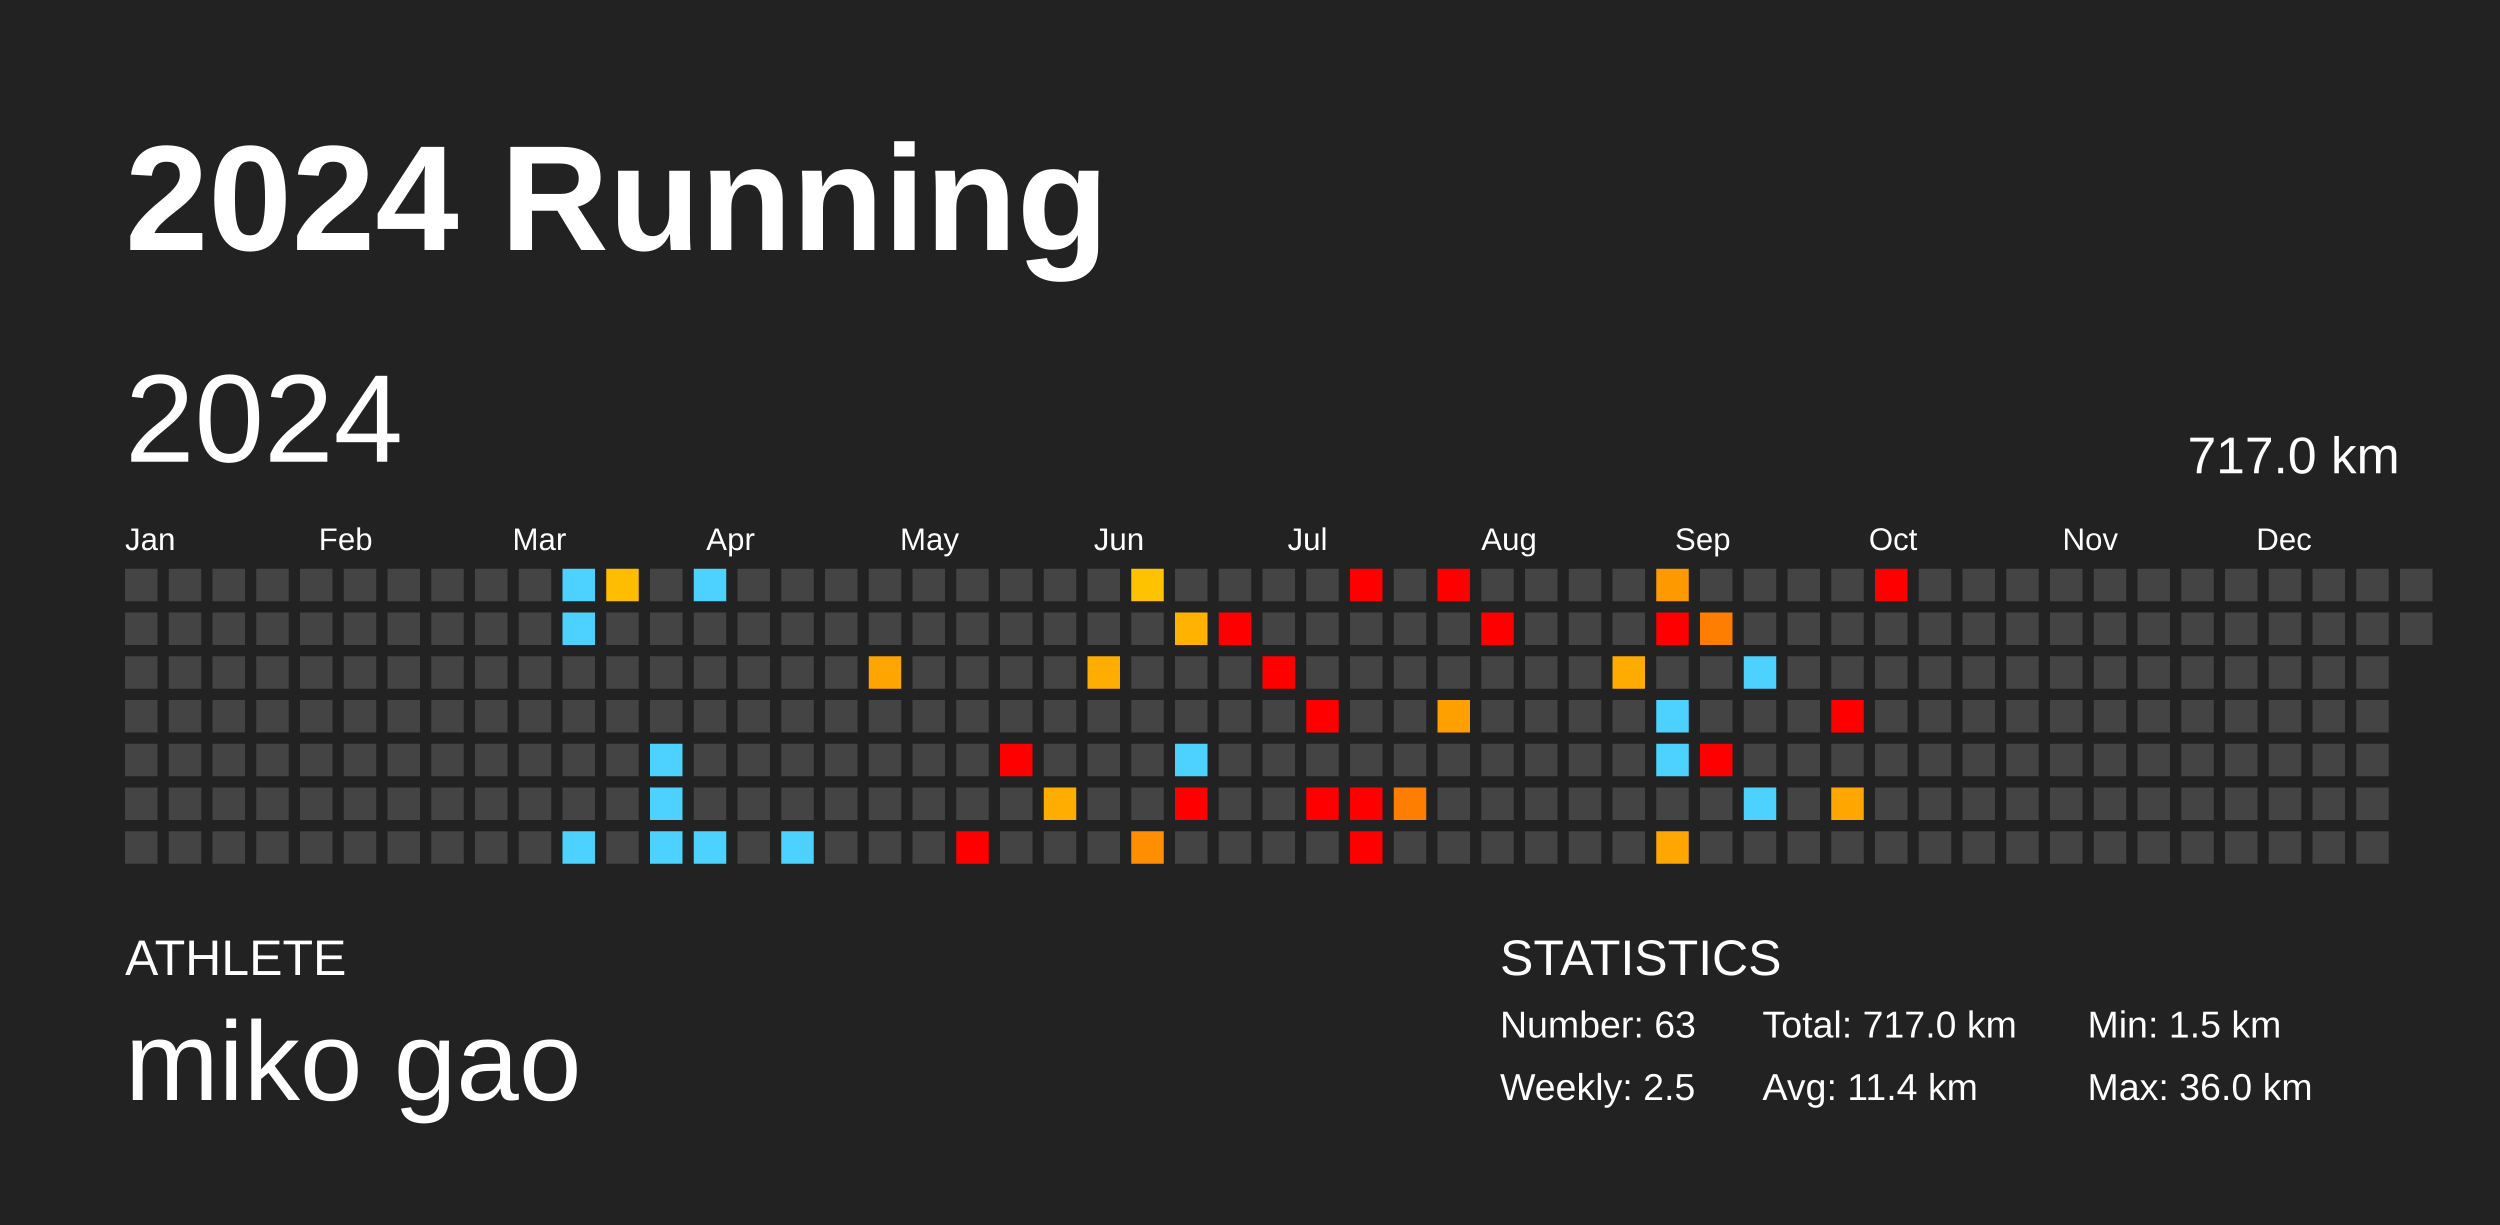
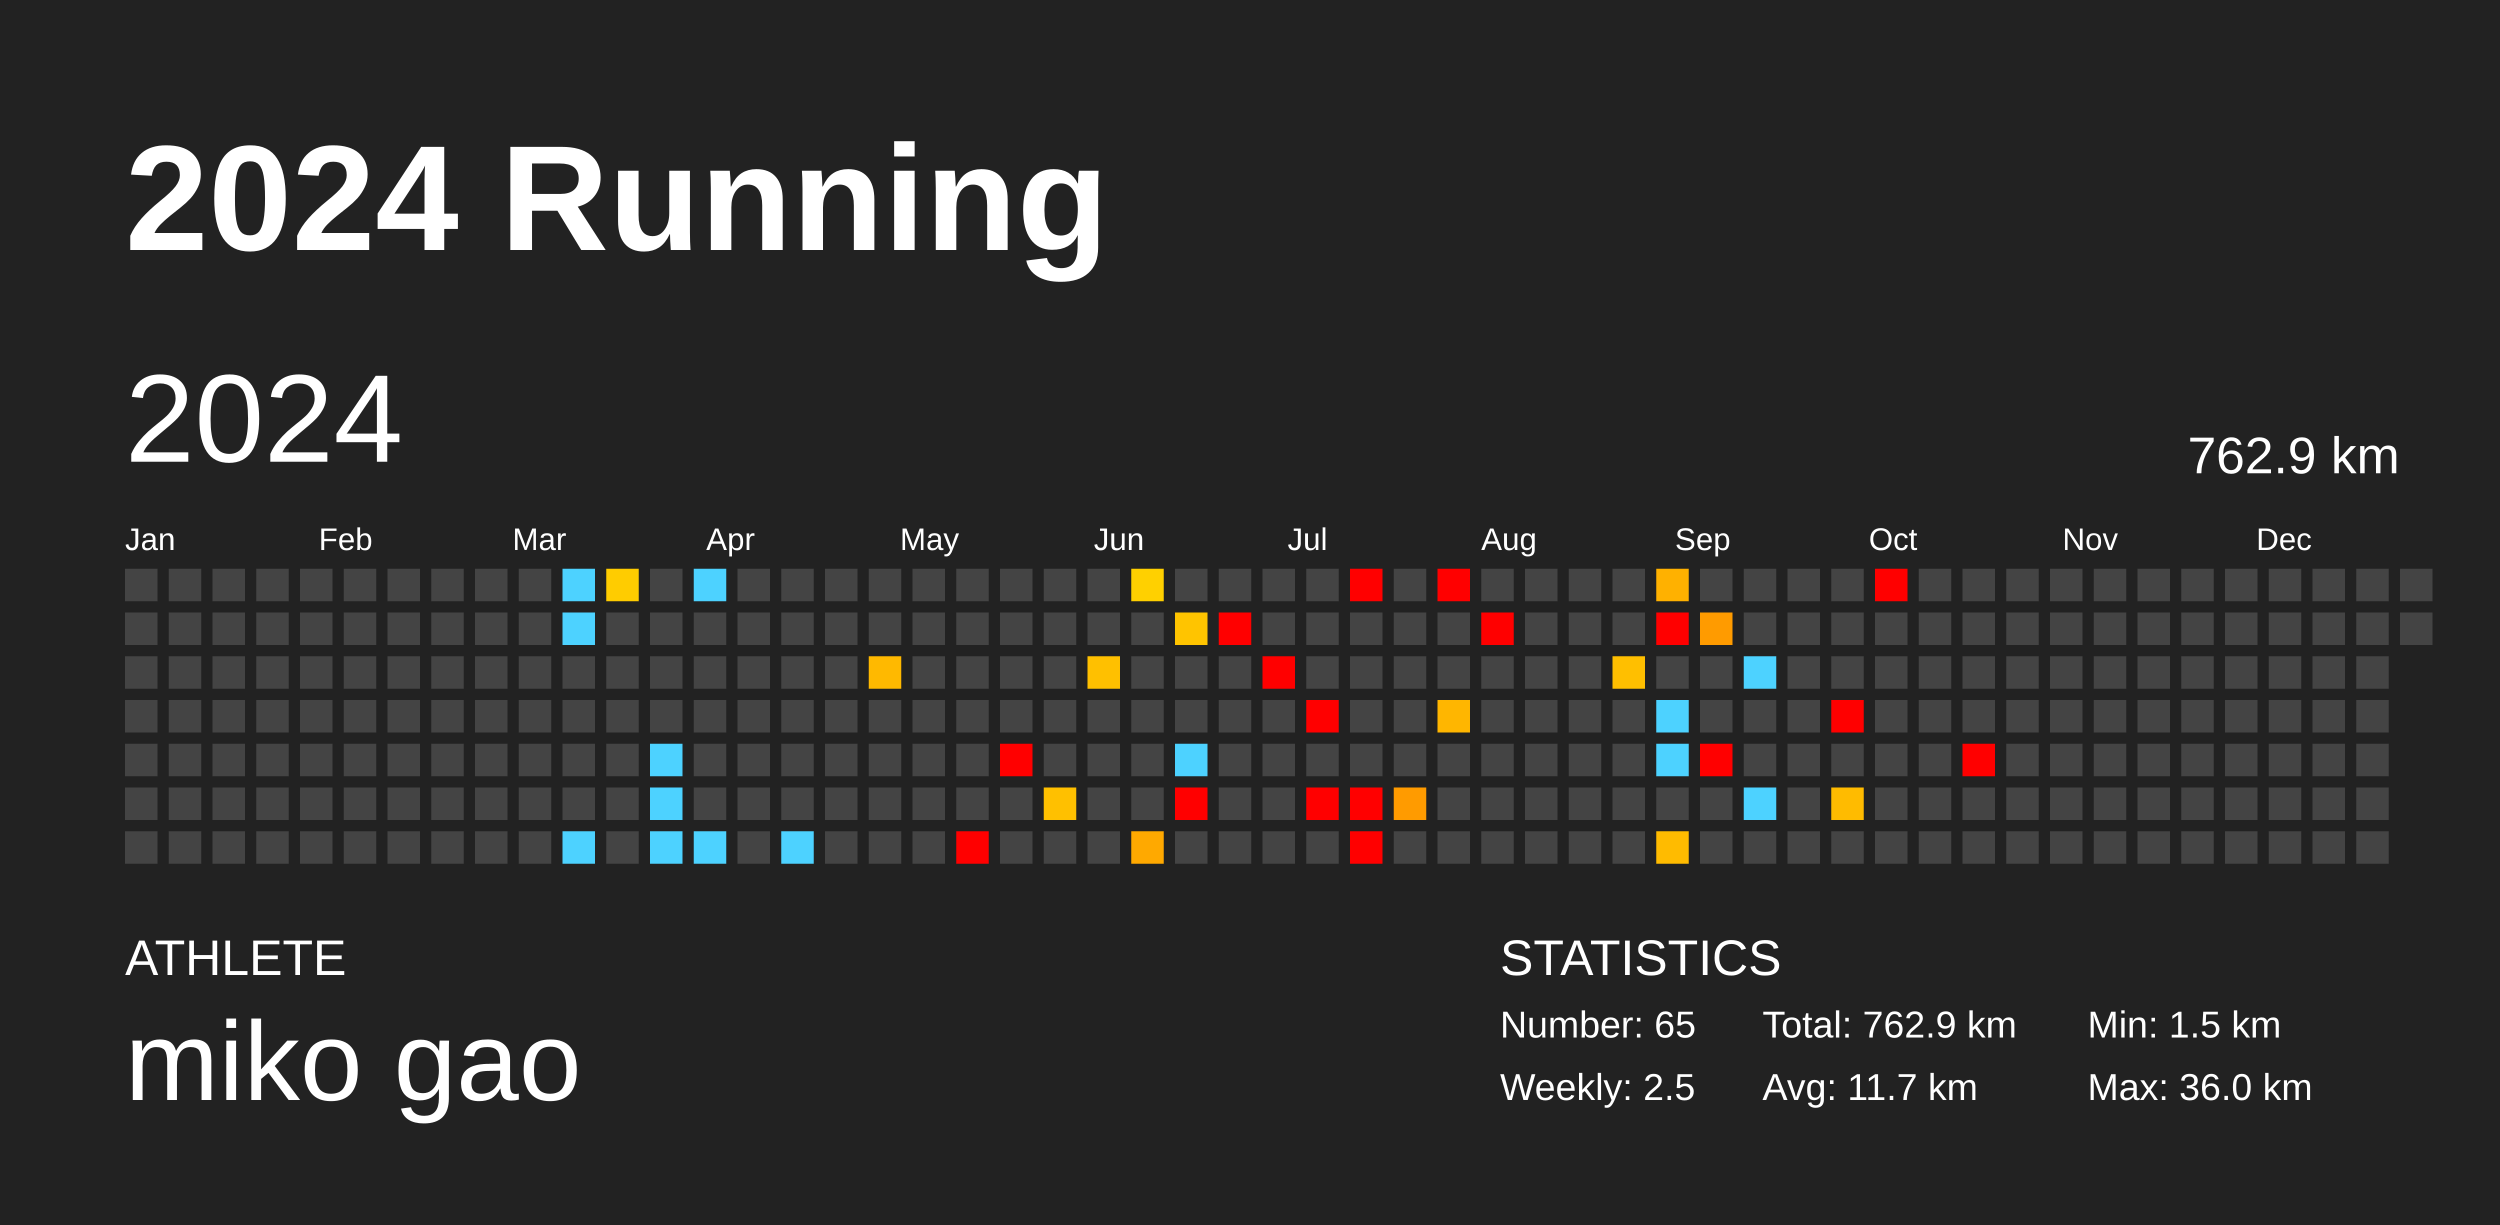
<svg xmlns="http://www.w3.org/2000/svg" baseProfile="full" height="98mm" version="1.1" viewBox="0,0,200,98" width="200mm">
  <defs />
  <rect fill="#222222" height="98" width="200" x="0" y="0" />
  <text fill="#FFFFFF" style="font-size:12px; font-family:Arial; font-weight:bold;" x="10" y="20">2024 Running</text>
  <text fill="#FFFFFF" style="font-size:4px; font-family:Arial" x="10" y="78">ATHLETE</text>
  <text fill="#FFFFFF" style="font-size:9px; font-family:Arial" x="10" y="88">miko gao</text>
  <text fill="#FFFFFF" style="font-size:4px; font-family:Arial" x="120" y="78">STATISTICS</text>
-   <text fill="#FFFFFF" style="font-size:3px; font-family:Arial" x="120" y="83">Number: 63</text>
+   <text fill="#FFFFFF" style="font-size:3px; font-family:Arial" x="120" y="83">Number: 65</text>
  <text fill="#FFFFFF" style="font-size:3px; font-family:Arial" x="120" y="88">Weekly: 2.5</text>
-   <text fill="#FFFFFF" style="font-size:3px; font-family:Arial" x="141" y="83">Total: 717.0 km</text>
-   <text fill="#FFFFFF" style="font-size:3px; font-family:Arial" x="141" y="88">Avg: 11.4 km</text>
+   <text fill="#FFFFFF" style="font-size:3px; font-family:Arial" x="141" y="83">Total: 762.9 km</text>
+   <text fill="#FFFFFF" style="font-size:3px; font-family:Arial" x="141" y="88">Avg: 11.7 km</text>
  <text fill="#FFFFFF" style="font-size:3px; font-family:Arial" x="167" y="83">Min: 1.5 km</text>
  <text fill="#FFFFFF" style="font-size:3px; font-family:Arial" x="167" y="88">Max: 36.0 km</text>
  <text dominant-baseline="hanging" fill="#FFFFFF" style="font-size:10.0px; font-family:Arial;" x="10" y="30">2024</text>
-   <text dominant-baseline="hanging" fill="#FFFFFF" style="font-size:4.125px; font-family:Arial;" x="175" y="35">717.0 km</text>
+   <text dominant-baseline="hanging" fill="#FFFFFF" style="font-size:4.125px; font-family:Arial;" x="175" y="35">762.9 km</text>
  <text fill="#FFFFFF" style="font-size:2.5px; font-family:Arial" x="10.0" y="44">Jan</text>
  <text fill="#FFFFFF" style="font-size:2.5px; font-family:Arial" x="25.5" y="44">Feb</text>
  <text fill="#FFFFFF" style="font-size:2.5px; font-family:Arial" x="41.0" y="44">Mar</text>
  <text fill="#FFFFFF" style="font-size:2.5px; font-family:Arial" x="56.5" y="44">Apr</text>
  <text fill="#FFFFFF" style="font-size:2.5px; font-family:Arial" x="72.0" y="44">May</text>
  <text fill="#FFFFFF" style="font-size:2.5px; font-family:Arial" x="87.5" y="44">Jun</text>
  <text fill="#FFFFFF" style="font-size:2.5px; font-family:Arial" x="103.0" y="44">Jul</text>
  <text fill="#FFFFFF" style="font-size:2.5px; font-family:Arial" x="118.5" y="44">Aug</text>
  <text fill="#FFFFFF" style="font-size:2.5px; font-family:Arial" x="134.0" y="44">Sep</text>
  <text fill="#FFFFFF" style="font-size:2.5px; font-family:Arial" x="149.5" y="44">Oct</text>
  <text fill="#FFFFFF" style="font-size:2.5px; font-family:Arial" x="165.0" y="44">Nov</text>
  <text fill="#FFFFFF" style="font-size:2.5px; font-family:Arial" x="180.5" y="44">Dec</text>
  <rect fill="#444444" height="2.6" width="2.6" x="10.0" y="45.5" />
  <rect fill="#444444" height="2.6" width="2.6" x="10.0" y="49.0" />
  <rect fill="#444444" height="2.6" width="2.6" x="10.0" y="52.5" />
  <rect fill="#444444" height="2.6" width="2.6" x="10.0" y="56.0" />
  <rect fill="#444444" height="2.6" width="2.6" x="10.0" y="59.5" />
  <rect fill="#444444" height="2.6" width="2.6" x="10.0" y="63.0" />
  <rect fill="#444444" height="2.6" width="2.6" x="10.0" y="66.5" />
  <rect fill="#444444" height="2.6" width="2.6" x="13.5" y="45.5" />
  <rect fill="#444444" height="2.6" width="2.6" x="13.5" y="49.0" />
  <rect fill="#444444" height="2.6" width="2.6" x="13.5" y="52.5" />
  <rect fill="#444444" height="2.6" width="2.6" x="13.5" y="56.0" />
  <rect fill="#444444" height="2.6" width="2.6" x="13.5" y="59.5" />
  <rect fill="#444444" height="2.6" width="2.6" x="13.5" y="63.0" />
  <rect fill="#444444" height="2.6" width="2.6" x="13.5" y="66.5" />
  <rect fill="#444444" height="2.6" width="2.6" x="17.0" y="45.5" />
  <rect fill="#444444" height="2.6" width="2.6" x="17.0" y="49.0" />
  <rect fill="#444444" height="2.6" width="2.6" x="17.0" y="52.5" />
  <rect fill="#444444" height="2.6" width="2.6" x="17.0" y="56.0" />
  <rect fill="#444444" height="2.6" width="2.6" x="17.0" y="59.5" />
  <rect fill="#444444" height="2.6" width="2.6" x="17.0" y="63.0" />
  <rect fill="#444444" height="2.6" width="2.6" x="17.0" y="66.5" />
  <rect fill="#444444" height="2.6" width="2.6" x="20.5" y="45.5" />
  <rect fill="#444444" height="2.6" width="2.6" x="20.5" y="49.0" />
  <rect fill="#444444" height="2.6" width="2.6" x="20.5" y="52.5" />
  <rect fill="#444444" height="2.6" width="2.6" x="20.5" y="56.0" />
  <rect fill="#444444" height="2.6" width="2.6" x="20.5" y="59.5" />
  <rect fill="#444444" height="2.6" width="2.6" x="20.5" y="63.0" />
  <rect fill="#444444" height="2.6" width="2.6" x="20.5" y="66.5" />
  <rect fill="#444444" height="2.6" width="2.6" x="24.0" y="45.5" />
  <rect fill="#444444" height="2.6" width="2.6" x="24.0" y="49.0" />
  <rect fill="#444444" height="2.6" width="2.6" x="24.0" y="52.5" />
  <rect fill="#444444" height="2.6" width="2.6" x="24.0" y="56.0" />
  <rect fill="#444444" height="2.6" width="2.6" x="24.0" y="59.5" />
  <rect fill="#444444" height="2.6" width="2.6" x="24.0" y="63.0" />
  <rect fill="#444444" height="2.6" width="2.6" x="24.0" y="66.5" />
  <rect fill="#444444" height="2.6" width="2.6" x="27.5" y="45.5" />
  <rect fill="#444444" height="2.6" width="2.6" x="27.5" y="49.0" />
  <rect fill="#444444" height="2.6" width="2.6" x="27.5" y="52.5" />
  <rect fill="#444444" height="2.6" width="2.6" x="27.5" y="56.0" />
  <rect fill="#444444" height="2.6" width="2.6" x="27.5" y="59.5" />
  <rect fill="#444444" height="2.6" width="2.6" x="27.5" y="63.0" />
  <rect fill="#444444" height="2.6" width="2.6" x="27.5" y="66.5" />
  <rect fill="#444444" height="2.6" width="2.6" x="31.0" y="45.5" />
  <rect fill="#444444" height="2.6" width="2.6" x="31.0" y="49.0" />
  <rect fill="#444444" height="2.6" width="2.6" x="31.0" y="52.5" />
  <rect fill="#444444" height="2.6" width="2.6" x="31.0" y="56.0" />
  <rect fill="#444444" height="2.6" width="2.6" x="31.0" y="59.5" />
  <rect fill="#444444" height="2.6" width="2.6" x="31.0" y="63.0" />
  <rect fill="#444444" height="2.6" width="2.6" x="31.0" y="66.5" />
  <rect fill="#444444" height="2.6" width="2.6" x="34.5" y="45.5" />
  <rect fill="#444444" height="2.6" width="2.6" x="34.5" y="49.0" />
  <rect fill="#444444" height="2.6" width="2.6" x="34.5" y="52.5" />
  <rect fill="#444444" height="2.6" width="2.6" x="34.5" y="56.0" />
  <rect fill="#444444" height="2.6" width="2.6" x="34.5" y="59.5" />
  <rect fill="#444444" height="2.6" width="2.6" x="34.5" y="63.0" />
  <rect fill="#444444" height="2.6" width="2.6" x="34.5" y="66.5" />
  <rect fill="#444444" height="2.6" width="2.6" x="38.0" y="45.5" />
  <rect fill="#444444" height="2.6" width="2.6" x="38.0" y="49.0" />
  <rect fill="#444444" height="2.6" width="2.6" x="38.0" y="52.5" />
  <rect fill="#444444" height="2.6" width="2.6" x="38.0" y="56.0" />
  <rect fill="#444444" height="2.6" width="2.6" x="38.0" y="59.5" />
  <rect fill="#444444" height="2.6" width="2.6" x="38.0" y="63.0" />
  <rect fill="#444444" height="2.6" width="2.6" x="38.0" y="66.5" />
  <rect fill="#444444" height="2.6" width="2.6" x="41.5" y="45.5" />
  <rect fill="#444444" height="2.6" width="2.6" x="41.5" y="49.0" />
  <rect fill="#444444" height="2.6" width="2.6" x="41.5" y="52.5" />
  <rect fill="#444444" height="2.6" width="2.6" x="41.5" y="56.0" />
  <rect fill="#444444" height="2.6" width="2.6" x="41.5" y="59.5" />
  <rect fill="#444444" height="2.6" width="2.6" x="41.5" y="63.0" />
  <rect fill="#444444" height="2.6" width="2.6" x="41.5" y="66.5" />
  <rect fill="#4dd2ff" height="2.6" width="2.6" x="45.0" y="45.5" />
  <rect fill="#4dd2ff" height="2.6" width="2.6" x="45.0" y="49.0" />
  <rect fill="#444444" height="2.6" width="2.6" x="45.0" y="52.5" />
  <rect fill="#444444" height="2.6" width="2.6" x="45.0" y="56.0" />
  <rect fill="#444444" height="2.6" width="2.6" x="45.0" y="59.5" />
  <rect fill="#444444" height="2.6" width="2.6" x="45.0" y="63.0" />
  <rect fill="#4dd2ff" height="2.6" width="2.6" x="45.0" y="66.5" />
-   <rect fill="#ffbd00" height="2.6" width="2.6" x="48.5" y="45.5" />
+   <rect fill="#ffcc00" height="2.6" width="2.6" x="48.5" y="45.5" />
  <rect fill="#444444" height="2.6" width="2.6" x="48.5" y="49.0" />
  <rect fill="#444444" height="2.6" width="2.6" x="48.5" y="52.5" />
  <rect fill="#444444" height="2.6" width="2.6" x="48.5" y="56.0" />
  <rect fill="#444444" height="2.6" width="2.6" x="48.5" y="59.5" />
  <rect fill="#444444" height="2.6" width="2.6" x="48.5" y="63.0" />
  <rect fill="#444444" height="2.6" width="2.6" x="48.5" y="66.5" />
  <rect fill="#444444" height="2.6" width="2.6" x="52.0" y="45.5" />
  <rect fill="#444444" height="2.6" width="2.6" x="52.0" y="49.0" />
  <rect fill="#444444" height="2.6" width="2.6" x="52.0" y="52.5" />
  <rect fill="#444444" height="2.6" width="2.6" x="52.0" y="56.0" />
  <rect fill="#4dd2ff" height="2.6" width="2.6" x="52.0" y="59.5" />
  <rect fill="#4dd2ff" height="2.6" width="2.6" x="52.0" y="63.0" />
  <rect fill="#4dd2ff" height="2.6" width="2.6" x="52.0" y="66.5" />
  <rect fill="#4dd2ff" height="2.6" width="2.6" x="55.5" y="45.5" />
  <rect fill="#444444" height="2.6" width="2.6" x="55.5" y="49.0" />
  <rect fill="#444444" height="2.6" width="2.6" x="55.5" y="52.5" />
  <rect fill="#444444" height="2.6" width="2.6" x="55.5" y="56.0" />
  <rect fill="#444444" height="2.6" width="2.6" x="55.5" y="59.5" />
  <rect fill="#444444" height="2.6" width="2.6" x="55.5" y="63.0" />
  <rect fill="#4dd2ff" height="2.6" width="2.6" x="55.5" y="66.5" />
  <rect fill="#444444" height="2.6" width="2.6" x="59.0" y="45.5" />
  <rect fill="#444444" height="2.6" width="2.6" x="59.0" y="49.0" />
  <rect fill="#444444" height="2.6" width="2.6" x="59.0" y="52.5" />
  <rect fill="#444444" height="2.6" width="2.6" x="59.0" y="56.0" />
  <rect fill="#444444" height="2.6" width="2.6" x="59.0" y="59.5" />
  <rect fill="#444444" height="2.6" width="2.6" x="59.0" y="63.0" />
  <rect fill="#444444" height="2.6" width="2.6" x="59.0" y="66.5" />
  <rect fill="#444444" height="2.6" width="2.6" x="62.5" y="45.5" />
  <rect fill="#444444" height="2.6" width="2.6" x="62.5" y="49.0" />
  <rect fill="#444444" height="2.6" width="2.6" x="62.5" y="52.5" />
  <rect fill="#444444" height="2.6" width="2.6" x="62.5" y="56.0" />
  <rect fill="#444444" height="2.6" width="2.6" x="62.5" y="59.5" />
  <rect fill="#444444" height="2.6" width="2.6" x="62.5" y="63.0" />
  <rect fill="#4dd2ff" height="2.6" width="2.6" x="62.5" y="66.5" />
  <rect fill="#444444" height="2.6" width="2.6" x="66.0" y="45.5" />
  <rect fill="#444444" height="2.6" width="2.6" x="66.0" y="49.0" />
  <rect fill="#444444" height="2.6" width="2.6" x="66.0" y="52.5" />
  <rect fill="#444444" height="2.6" width="2.6" x="66.0" y="56.0" />
  <rect fill="#444444" height="2.6" width="2.6" x="66.0" y="59.5" />
  <rect fill="#444444" height="2.6" width="2.6" x="66.0" y="63.0" />
  <rect fill="#444444" height="2.6" width="2.6" x="66.0" y="66.5" />
  <rect fill="#444444" height="2.6" width="2.6" x="69.5" y="45.5" />
  <rect fill="#444444" height="2.6" width="2.6" x="69.5" y="49.0" />
-   <rect fill="#ffa500" height="2.6" width="2.6" x="69.5" y="52.5" />
+   <rect fill="#ffb900" height="2.6" width="2.6" x="69.5" y="52.5" />
  <rect fill="#444444" height="2.6" width="2.6" x="69.5" y="56.0" />
  <rect fill="#444444" height="2.6" width="2.6" x="69.5" y="59.5" />
  <rect fill="#444444" height="2.6" width="2.6" x="69.5" y="63.0" />
  <rect fill="#444444" height="2.6" width="2.6" x="69.5" y="66.5" />
  <rect fill="#444444" height="2.6" width="2.6" x="73.0" y="45.5" />
  <rect fill="#444444" height="2.6" width="2.6" x="73.0" y="49.0" />
  <rect fill="#444444" height="2.6" width="2.6" x="73.0" y="52.5" />
  <rect fill="#444444" height="2.6" width="2.6" x="73.0" y="56.0" />
  <rect fill="#444444" height="2.6" width="2.6" x="73.0" y="59.5" />
  <rect fill="#444444" height="2.6" width="2.6" x="73.0" y="63.0" />
  <rect fill="#444444" height="2.6" width="2.6" x="73.0" y="66.5" />
  <rect fill="#444444" height="2.6" width="2.6" x="76.5" y="45.5" />
  <rect fill="#444444" height="2.6" width="2.6" x="76.5" y="49.0" />
  <rect fill="#444444" height="2.6" width="2.6" x="76.5" y="52.5" />
  <rect fill="#444444" height="2.6" width="2.6" x="76.5" y="56.0" />
  <rect fill="#444444" height="2.6" width="2.6" x="76.5" y="59.5" />
  <rect fill="#444444" height="2.6" width="2.6" x="76.5" y="63.0" />
  <rect fill="red" height="2.6" width="2.6" x="76.5" y="66.5" />
  <rect fill="#444444" height="2.6" width="2.6" x="80.0" y="45.5" />
  <rect fill="#444444" height="2.6" width="2.6" x="80.0" y="49.0" />
  <rect fill="#444444" height="2.6" width="2.6" x="80.0" y="52.5" />
  <rect fill="#444444" height="2.6" width="2.6" x="80.0" y="56.0" />
  <rect fill="red" height="2.6" width="2.6" x="80.0" y="59.5" />
  <rect fill="#444444" height="2.6" width="2.6" x="80.0" y="63.0" />
  <rect fill="#444444" height="2.6" width="2.6" x="80.0" y="66.5" />
  <rect fill="#444444" height="2.6" width="2.6" x="83.5" y="45.5" />
  <rect fill="#444444" height="2.6" width="2.6" x="83.5" y="49.0" />
  <rect fill="#444444" height="2.6" width="2.6" x="83.5" y="52.5" />
  <rect fill="#444444" height="2.6" width="2.6" x="83.5" y="56.0" />
  <rect fill="#444444" height="2.6" width="2.6" x="83.5" y="59.5" />
-   <rect fill="#ffad00" height="2.6" width="2.6" x="83.5" y="63.0" />
+   <rect fill="#ffc000" height="2.6" width="2.6" x="83.5" y="63.0" />
  <rect fill="#444444" height="2.6" width="2.6" x="83.5" y="66.5" />
  <rect fill="#444444" height="2.6" width="2.6" x="87.0" y="45.5" />
  <rect fill="#444444" height="2.6" width="2.6" x="87.0" y="49.0" />
-   <rect fill="#ffad00" height="2.6" width="2.6" x="87.0" y="52.5" />
+   <rect fill="#ffc000" height="2.6" width="2.6" x="87.0" y="52.5" />
  <rect fill="#444444" height="2.6" width="2.6" x="87.0" y="56.0" />
  <rect fill="#444444" height="2.6" width="2.6" x="87.0" y="59.5" />
  <rect fill="#444444" height="2.6" width="2.6" x="87.0" y="63.0" />
  <rect fill="#444444" height="2.6" width="2.6" x="87.0" y="66.5" />
-   <rect fill="#ffc200" height="2.6" width="2.6" x="90.5" y="45.5" />
+   <rect fill="#ffd000" height="2.6" width="2.6" x="90.5" y="45.5" />
  <rect fill="#444444" height="2.6" width="2.6" x="90.5" y="49.0" />
  <rect fill="#444444" height="2.6" width="2.6" x="90.5" y="52.5" />
  <rect fill="#444444" height="2.6" width="2.6" x="90.5" y="56.0" />
  <rect fill="#444444" height="2.6" width="2.6" x="90.5" y="59.5" />
  <rect fill="#444444" height="2.6" width="2.6" x="90.5" y="63.0" />
-   <rect fill="#ff8f00" height="2.6" width="2.6" x="90.5" y="66.5" />
+   <rect fill="#ffa900" height="2.6" width="2.6" x="90.5" y="66.5" />
  <rect fill="#444444" height="2.6" width="2.6" x="94.0" y="45.5" />
-   <rect fill="#ffb200" height="2.6" width="2.6" x="94.0" y="49.0" />
+   <rect fill="#ffc400" height="2.6" width="2.6" x="94.0" y="49.0" />
  <rect fill="#444444" height="2.6" width="2.6" x="94.0" y="52.5" />
  <rect fill="#444444" height="2.6" width="2.6" x="94.0" y="56.0" />
  <rect fill="#4dd2ff" height="2.6" width="2.6" x="94.0" y="59.5" />
  <rect fill="red" height="2.6" width="2.6" x="94.0" y="63.0" />
  <rect fill="#444444" height="2.6" width="2.6" x="94.0" y="66.5" />
  <rect fill="#444444" height="2.6" width="2.6" x="97.5" y="45.5" />
  <rect fill="red" height="2.6" width="2.6" x="97.5" y="49.0" />
  <rect fill="#444444" height="2.6" width="2.6" x="97.5" y="52.5" />
  <rect fill="#444444" height="2.6" width="2.6" x="97.5" y="56.0" />
  <rect fill="#444444" height="2.6" width="2.6" x="97.5" y="59.5" />
  <rect fill="#444444" height="2.6" width="2.6" x="97.5" y="63.0" />
  <rect fill="#444444" height="2.6" width="2.6" x="97.5" y="66.5" />
  <rect fill="#444444" height="2.6" width="2.6" x="101.0" y="45.5" />
  <rect fill="#444444" height="2.6" width="2.6" x="101.0" y="49.0" />
  <rect fill="red" height="2.6" width="2.6" x="101.0" y="52.5" />
  <rect fill="#444444" height="2.6" width="2.6" x="101.0" y="56.0" />
  <rect fill="#444444" height="2.6" width="2.6" x="101.0" y="59.5" />
  <rect fill="#444444" height="2.6" width="2.6" x="101.0" y="63.0" />
  <rect fill="#444444" height="2.6" width="2.6" x="101.0" y="66.5" />
  <rect fill="#444444" height="2.6" width="2.6" x="104.5" y="45.5" />
  <rect fill="#444444" height="2.6" width="2.6" x="104.5" y="49.0" />
  <rect fill="#444444" height="2.6" width="2.6" x="104.5" y="52.5" />
  <rect fill="red" height="2.6" width="2.6" x="104.5" y="56.0" />
  <rect fill="#444444" height="2.6" width="2.6" x="104.5" y="59.5" />
  <rect fill="red" height="2.6" width="2.6" x="104.5" y="63.0" />
  <rect fill="#444444" height="2.6" width="2.6" x="104.5" y="66.5" />
  <rect fill="red" height="2.6" width="2.6" x="108.0" y="45.5" />
  <rect fill="#444444" height="2.6" width="2.6" x="108.0" y="49.0" />
  <rect fill="#444444" height="2.6" width="2.6" x="108.0" y="52.5" />
  <rect fill="#444444" height="2.6" width="2.6" x="108.0" y="56.0" />
  <rect fill="#444444" height="2.6" width="2.6" x="108.0" y="59.5" />
  <rect fill="red" height="2.6" width="2.6" x="108.0" y="63.0" />
  <rect fill="red" height="2.6" width="2.6" x="108.0" y="66.5" />
  <rect fill="#444444" height="2.6" width="2.6" x="111.5" y="45.5" />
  <rect fill="#444444" height="2.6" width="2.6" x="111.5" y="49.0" />
  <rect fill="#444444" height="2.6" width="2.6" x="111.5" y="52.5" />
  <rect fill="#444444" height="2.6" width="2.6" x="111.5" y="56.0" />
  <rect fill="#444444" height="2.6" width="2.6" x="111.5" y="59.5" />
-   <rect fill="#ff7d00" height="2.6" width="2.6" x="111.5" y="63.0" />
+   <rect fill="#ff9b00" height="2.6" width="2.6" x="111.5" y="63.0" />
  <rect fill="#444444" height="2.6" width="2.6" x="111.5" y="66.5" />
  <rect fill="red" height="2.6" width="2.6" x="115.0" y="45.5" />
  <rect fill="#444444" height="2.6" width="2.6" x="115.0" y="49.0" />
  <rect fill="#444444" height="2.6" width="2.6" x="115.0" y="52.5" />
-   <rect fill="#ffa000" height="2.6" width="2.6" x="115.0" y="56.0" />
+   <rect fill="#ffb600" height="2.6" width="2.6" x="115.0" y="56.0" />
  <rect fill="#444444" height="2.6" width="2.6" x="115.0" y="59.5" />
  <rect fill="#444444" height="2.6" width="2.6" x="115.0" y="63.0" />
  <rect fill="#444444" height="2.6" width="2.6" x="115.0" y="66.5" />
  <rect fill="#444444" height="2.6" width="2.6" x="118.5" y="45.5" />
  <rect fill="red" height="2.6" width="2.6" x="118.5" y="49.0" />
  <rect fill="#444444" height="2.6" width="2.6" x="118.5" y="52.5" />
  <rect fill="#444444" height="2.6" width="2.6" x="118.5" y="56.0" />
  <rect fill="#444444" height="2.6" width="2.6" x="118.5" y="59.5" />
  <rect fill="#444444" height="2.6" width="2.6" x="118.5" y="63.0" />
  <rect fill="#444444" height="2.6" width="2.6" x="118.5" y="66.5" />
  <rect fill="#444444" height="2.6" width="2.6" x="122.0" y="45.5" />
  <rect fill="#444444" height="2.6" width="2.6" x="122.0" y="49.0" />
  <rect fill="#444444" height="2.6" width="2.6" x="122.0" y="52.5" />
  <rect fill="#444444" height="2.6" width="2.6" x="122.0" y="56.0" />
  <rect fill="#444444" height="2.6" width="2.6" x="122.0" y="59.5" />
  <rect fill="#444444" height="2.6" width="2.6" x="122.0" y="63.0" />
  <rect fill="#444444" height="2.6" width="2.6" x="122.0" y="66.5" />
  <rect fill="#444444" height="2.6" width="2.6" x="125.5" y="45.5" />
  <rect fill="#444444" height="2.6" width="2.6" x="125.5" y="49.0" />
  <rect fill="#444444" height="2.6" width="2.6" x="125.5" y="52.5" />
  <rect fill="#444444" height="2.6" width="2.6" x="125.5" y="56.0" />
  <rect fill="#444444" height="2.6" width="2.6" x="125.5" y="59.5" />
  <rect fill="#444444" height="2.6" width="2.6" x="125.5" y="63.0" />
  <rect fill="#444444" height="2.6" width="2.6" x="125.5" y="66.5" />
  <rect fill="#444444" height="2.6" width="2.6" x="129.0" y="45.5" />
  <rect fill="#444444" height="2.6" width="2.6" x="129.0" y="49.0" />
-   <rect fill="#ffac00" height="2.6" width="2.6" x="129.0" y="52.5" />
+   <rect fill="#ffbf00" height="2.6" width="2.6" x="129.0" y="52.5" />
  <rect fill="#444444" height="2.6" width="2.6" x="129.0" y="56.0" />
  <rect fill="#444444" height="2.6" width="2.6" x="129.0" y="59.5" />
  <rect fill="#444444" height="2.6" width="2.6" x="129.0" y="63.0" />
  <rect fill="#444444" height="2.6" width="2.6" x="129.0" y="66.5" />
-   <rect fill="#ff9900" height="2.6" width="2.6" x="132.5" y="45.5" />
+   <rect fill="#ffb100" height="2.6" width="2.6" x="132.5" y="45.5" />
  <rect fill="red" height="2.6" width="2.6" x="132.5" y="49.0" />
  <rect fill="#444444" height="2.6" width="2.6" x="132.5" y="52.5" />
  <rect fill="#4dd2ff" height="2.6" width="2.6" x="132.5" y="56.0" />
  <rect fill="#4dd2ff" height="2.6" width="2.6" x="132.5" y="59.5" />
  <rect fill="#444444" height="2.6" width="2.6" x="132.5" y="63.0" />
-   <rect fill="#ffa700" height="2.6" width="2.6" x="132.5" y="66.5" />
+   <rect fill="#ffbb00" height="2.6" width="2.6" x="132.5" y="66.5" />
  <rect fill="#444444" height="2.6" width="2.6" x="136.0" y="45.5" />
-   <rect fill="#ff7d00" height="2.6" width="2.6" x="136.0" y="49.0" />
+   <rect fill="#ff9b00" height="2.6" width="2.6" x="136.0" y="49.0" />
  <rect fill="#444444" height="2.6" width="2.6" x="136.0" y="52.5" />
  <rect fill="#444444" height="2.6" width="2.6" x="136.0" y="56.0" />
  <rect fill="red" height="2.6" width="2.6" x="136.0" y="59.5" />
  <rect fill="#444444" height="2.6" width="2.6" x="136.0" y="63.0" />
  <rect fill="#444444" height="2.6" width="2.6" x="136.0" y="66.5" />
  <rect fill="#444444" height="2.6" width="2.6" x="139.5" y="45.5" />
  <rect fill="#444444" height="2.6" width="2.6" x="139.5" y="49.0" />
  <rect fill="#4dd2ff" height="2.6" width="2.6" x="139.5" y="52.5" />
  <rect fill="#444444" height="2.6" width="2.6" x="139.5" y="56.0" />
  <rect fill="#444444" height="2.6" width="2.6" x="139.5" y="59.5" />
  <rect fill="#4dd2ff" height="2.6" width="2.6" x="139.5" y="63.0" />
  <rect fill="#444444" height="2.6" width="2.6" x="139.5" y="66.5" />
  <rect fill="#444444" height="2.6" width="2.6" x="143.0" y="45.5" />
  <rect fill="#444444" height="2.6" width="2.6" x="143.0" y="49.0" />
  <rect fill="#444444" height="2.6" width="2.6" x="143.0" y="52.5" />
  <rect fill="#444444" height="2.6" width="2.6" x="143.0" y="56.0" />
  <rect fill="#444444" height="2.6" width="2.6" x="143.0" y="59.5" />
  <rect fill="#444444" height="2.6" width="2.6" x="143.0" y="63.0" />
  <rect fill="#444444" height="2.6" width="2.6" x="143.0" y="66.5" />
  <rect fill="#444444" height="2.6" width="2.6" x="146.5" y="45.5" />
  <rect fill="#444444" height="2.6" width="2.6" x="146.5" y="49.0" />
  <rect fill="#444444" height="2.6" width="2.6" x="146.5" y="52.5" />
  <rect fill="red" height="2.6" width="2.6" x="146.5" y="56.0" />
  <rect fill="#444444" height="2.6" width="2.6" x="146.5" y="59.5" />
-   <rect fill="#ffa700" height="2.6" width="2.6" x="146.5" y="63.0" />
+   <rect fill="#ffbb00" height="2.6" width="2.6" x="146.5" y="63.0" />
  <rect fill="#444444" height="2.6" width="2.6" x="146.5" y="66.5" />
  <rect fill="red" height="2.6" width="2.6" x="150.0" y="45.5" />
  <rect fill="#444444" height="2.6" width="2.6" x="150.0" y="49.0" />
  <rect fill="#444444" height="2.6" width="2.6" x="150.0" y="52.5" />
  <rect fill="#444444" height="2.6" width="2.6" x="150.0" y="56.0" />
  <rect fill="#444444" height="2.6" width="2.6" x="150.0" y="59.5" />
  <rect fill="#444444" height="2.6" width="2.6" x="150.0" y="63.0" />
  <rect fill="#444444" height="2.6" width="2.6" x="150.0" y="66.5" />
  <rect fill="#444444" height="2.6" width="2.6" x="153.5" y="45.5" />
  <rect fill="#444444" height="2.6" width="2.6" x="153.5" y="49.0" />
  <rect fill="#444444" height="2.6" width="2.6" x="153.5" y="52.5" />
  <rect fill="#444444" height="2.6" width="2.6" x="153.5" y="56.0" />
  <rect fill="#444444" height="2.6" width="2.6" x="153.5" y="59.5" />
  <rect fill="#444444" height="2.6" width="2.6" x="153.5" y="63.0" />
  <rect fill="#444444" height="2.6" width="2.6" x="153.5" y="66.5" />
  <rect fill="#444444" height="2.6" width="2.6" x="157.0" y="45.5" />
  <rect fill="#444444" height="2.6" width="2.6" x="157.0" y="49.0" />
  <rect fill="#444444" height="2.6" width="2.6" x="157.0" y="52.5" />
  <rect fill="#444444" height="2.6" width="2.6" x="157.0" y="56.0" />
-   <rect fill="#444444" height="2.6" width="2.6" x="157.0" y="59.5" />
+   <rect fill="red" height="2.6" width="2.6" x="157.0" y="59.5" />
  <rect fill="#444444" height="2.6" width="2.6" x="157.0" y="63.0" />
  <rect fill="#444444" height="2.6" width="2.6" x="157.0" y="66.5" />
  <rect fill="#444444" height="2.6" width="2.6" x="160.5" y="45.5" />
  <rect fill="#444444" height="2.6" width="2.6" x="160.5" y="49.0" />
  <rect fill="#444444" height="2.6" width="2.6" x="160.5" y="52.5" />
  <rect fill="#444444" height="2.6" width="2.6" x="160.5" y="56.0" />
  <rect fill="#444444" height="2.6" width="2.6" x="160.5" y="59.5" />
  <rect fill="#444444" height="2.6" width="2.6" x="160.5" y="63.0" />
  <rect fill="#444444" height="2.6" width="2.6" x="160.5" y="66.5" />
  <rect fill="#444444" height="2.6" width="2.6" x="164.0" y="45.5" />
  <rect fill="#444444" height="2.6" width="2.6" x="164.0" y="49.0" />
  <rect fill="#444444" height="2.6" width="2.6" x="164.0" y="52.5" />
  <rect fill="#444444" height="2.6" width="2.6" x="164.0" y="56.0" />
  <rect fill="#444444" height="2.6" width="2.6" x="164.0" y="59.5" />
  <rect fill="#444444" height="2.6" width="2.6" x="164.0" y="63.0" />
  <rect fill="#444444" height="2.6" width="2.6" x="164.0" y="66.5" />
  <rect fill="#444444" height="2.6" width="2.6" x="167.5" y="45.5" />
  <rect fill="#444444" height="2.6" width="2.6" x="167.5" y="49.0" />
  <rect fill="#444444" height="2.6" width="2.6" x="167.5" y="52.5" />
  <rect fill="#444444" height="2.6" width="2.6" x="167.5" y="56.0" />
  <rect fill="#444444" height="2.6" width="2.6" x="167.5" y="59.5" />
  <rect fill="#444444" height="2.6" width="2.6" x="167.5" y="63.0" />
  <rect fill="#444444" height="2.6" width="2.6" x="167.5" y="66.5" />
  <rect fill="#444444" height="2.6" width="2.6" x="171.0" y="45.5" />
  <rect fill="#444444" height="2.6" width="2.6" x="171.0" y="49.0" />
  <rect fill="#444444" height="2.6" width="2.6" x="171.0" y="52.5" />
  <rect fill="#444444" height="2.6" width="2.6" x="171.0" y="56.0" />
  <rect fill="#444444" height="2.6" width="2.6" x="171.0" y="59.5" />
  <rect fill="#444444" height="2.6" width="2.6" x="171.0" y="63.0" />
  <rect fill="#444444" height="2.6" width="2.6" x="171.0" y="66.5" />
  <rect fill="#444444" height="2.6" width="2.6" x="174.5" y="45.5" />
  <rect fill="#444444" height="2.6" width="2.6" x="174.5" y="49.0" />
  <rect fill="#444444" height="2.6" width="2.6" x="174.5" y="52.5" />
  <rect fill="#444444" height="2.6" width="2.6" x="174.5" y="56.0" />
  <rect fill="#444444" height="2.6" width="2.6" x="174.5" y="59.5" />
  <rect fill="#444444" height="2.6" width="2.6" x="174.5" y="63.0" />
  <rect fill="#444444" height="2.6" width="2.6" x="174.5" y="66.5" />
  <rect fill="#444444" height="2.6" width="2.6" x="178.0" y="45.5" />
  <rect fill="#444444" height="2.6" width="2.6" x="178.0" y="49.0" />
  <rect fill="#444444" height="2.6" width="2.6" x="178.0" y="52.5" />
  <rect fill="#444444" height="2.6" width="2.6" x="178.0" y="56.0" />
  <rect fill="#444444" height="2.6" width="2.6" x="178.0" y="59.5" />
  <rect fill="#444444" height="2.6" width="2.6" x="178.0" y="63.0" />
  <rect fill="#444444" height="2.6" width="2.6" x="178.0" y="66.5" />
  <rect fill="#444444" height="2.6" width="2.6" x="181.5" y="45.5" />
  <rect fill="#444444" height="2.6" width="2.6" x="181.5" y="49.0" />
  <rect fill="#444444" height="2.6" width="2.6" x="181.5" y="52.5" />
  <rect fill="#444444" height="2.6" width="2.6" x="181.5" y="56.0" />
  <rect fill="#444444" height="2.6" width="2.6" x="181.5" y="59.5" />
  <rect fill="#444444" height="2.6" width="2.6" x="181.5" y="63.0" />
  <rect fill="#444444" height="2.6" width="2.6" x="181.5" y="66.5" />
  <rect fill="#444444" height="2.6" width="2.6" x="185.0" y="45.5" />
  <rect fill="#444444" height="2.6" width="2.6" x="185.0" y="49.0" />
  <rect fill="#444444" height="2.6" width="2.6" x="185.0" y="52.5" />
  <rect fill="#444444" height="2.6" width="2.6" x="185.0" y="56.0" />
  <rect fill="#444444" height="2.6" width="2.6" x="185.0" y="59.5" />
  <rect fill="#444444" height="2.6" width="2.6" x="185.0" y="63.0" />
  <rect fill="#444444" height="2.6" width="2.6" x="185.0" y="66.5" />
  <rect fill="#444444" height="2.6" width="2.6" x="188.5" y="45.5" />
  <rect fill="#444444" height="2.6" width="2.6" x="188.5" y="49.0" />
  <rect fill="#444444" height="2.6" width="2.6" x="188.5" y="52.5" />
  <rect fill="#444444" height="2.6" width="2.6" x="188.5" y="56.0" />
  <rect fill="#444444" height="2.6" width="2.6" x="188.5" y="59.5" />
  <rect fill="#444444" height="2.6" width="2.6" x="188.5" y="63.0" />
  <rect fill="#444444" height="2.6" width="2.6" x="188.5" y="66.5" />
  <rect fill="#444444" height="2.6" width="2.6" x="192.0" y="45.5" />
  <rect fill="#444444" height="2.6" width="2.6" x="192.0" y="49.0" />
</svg>
